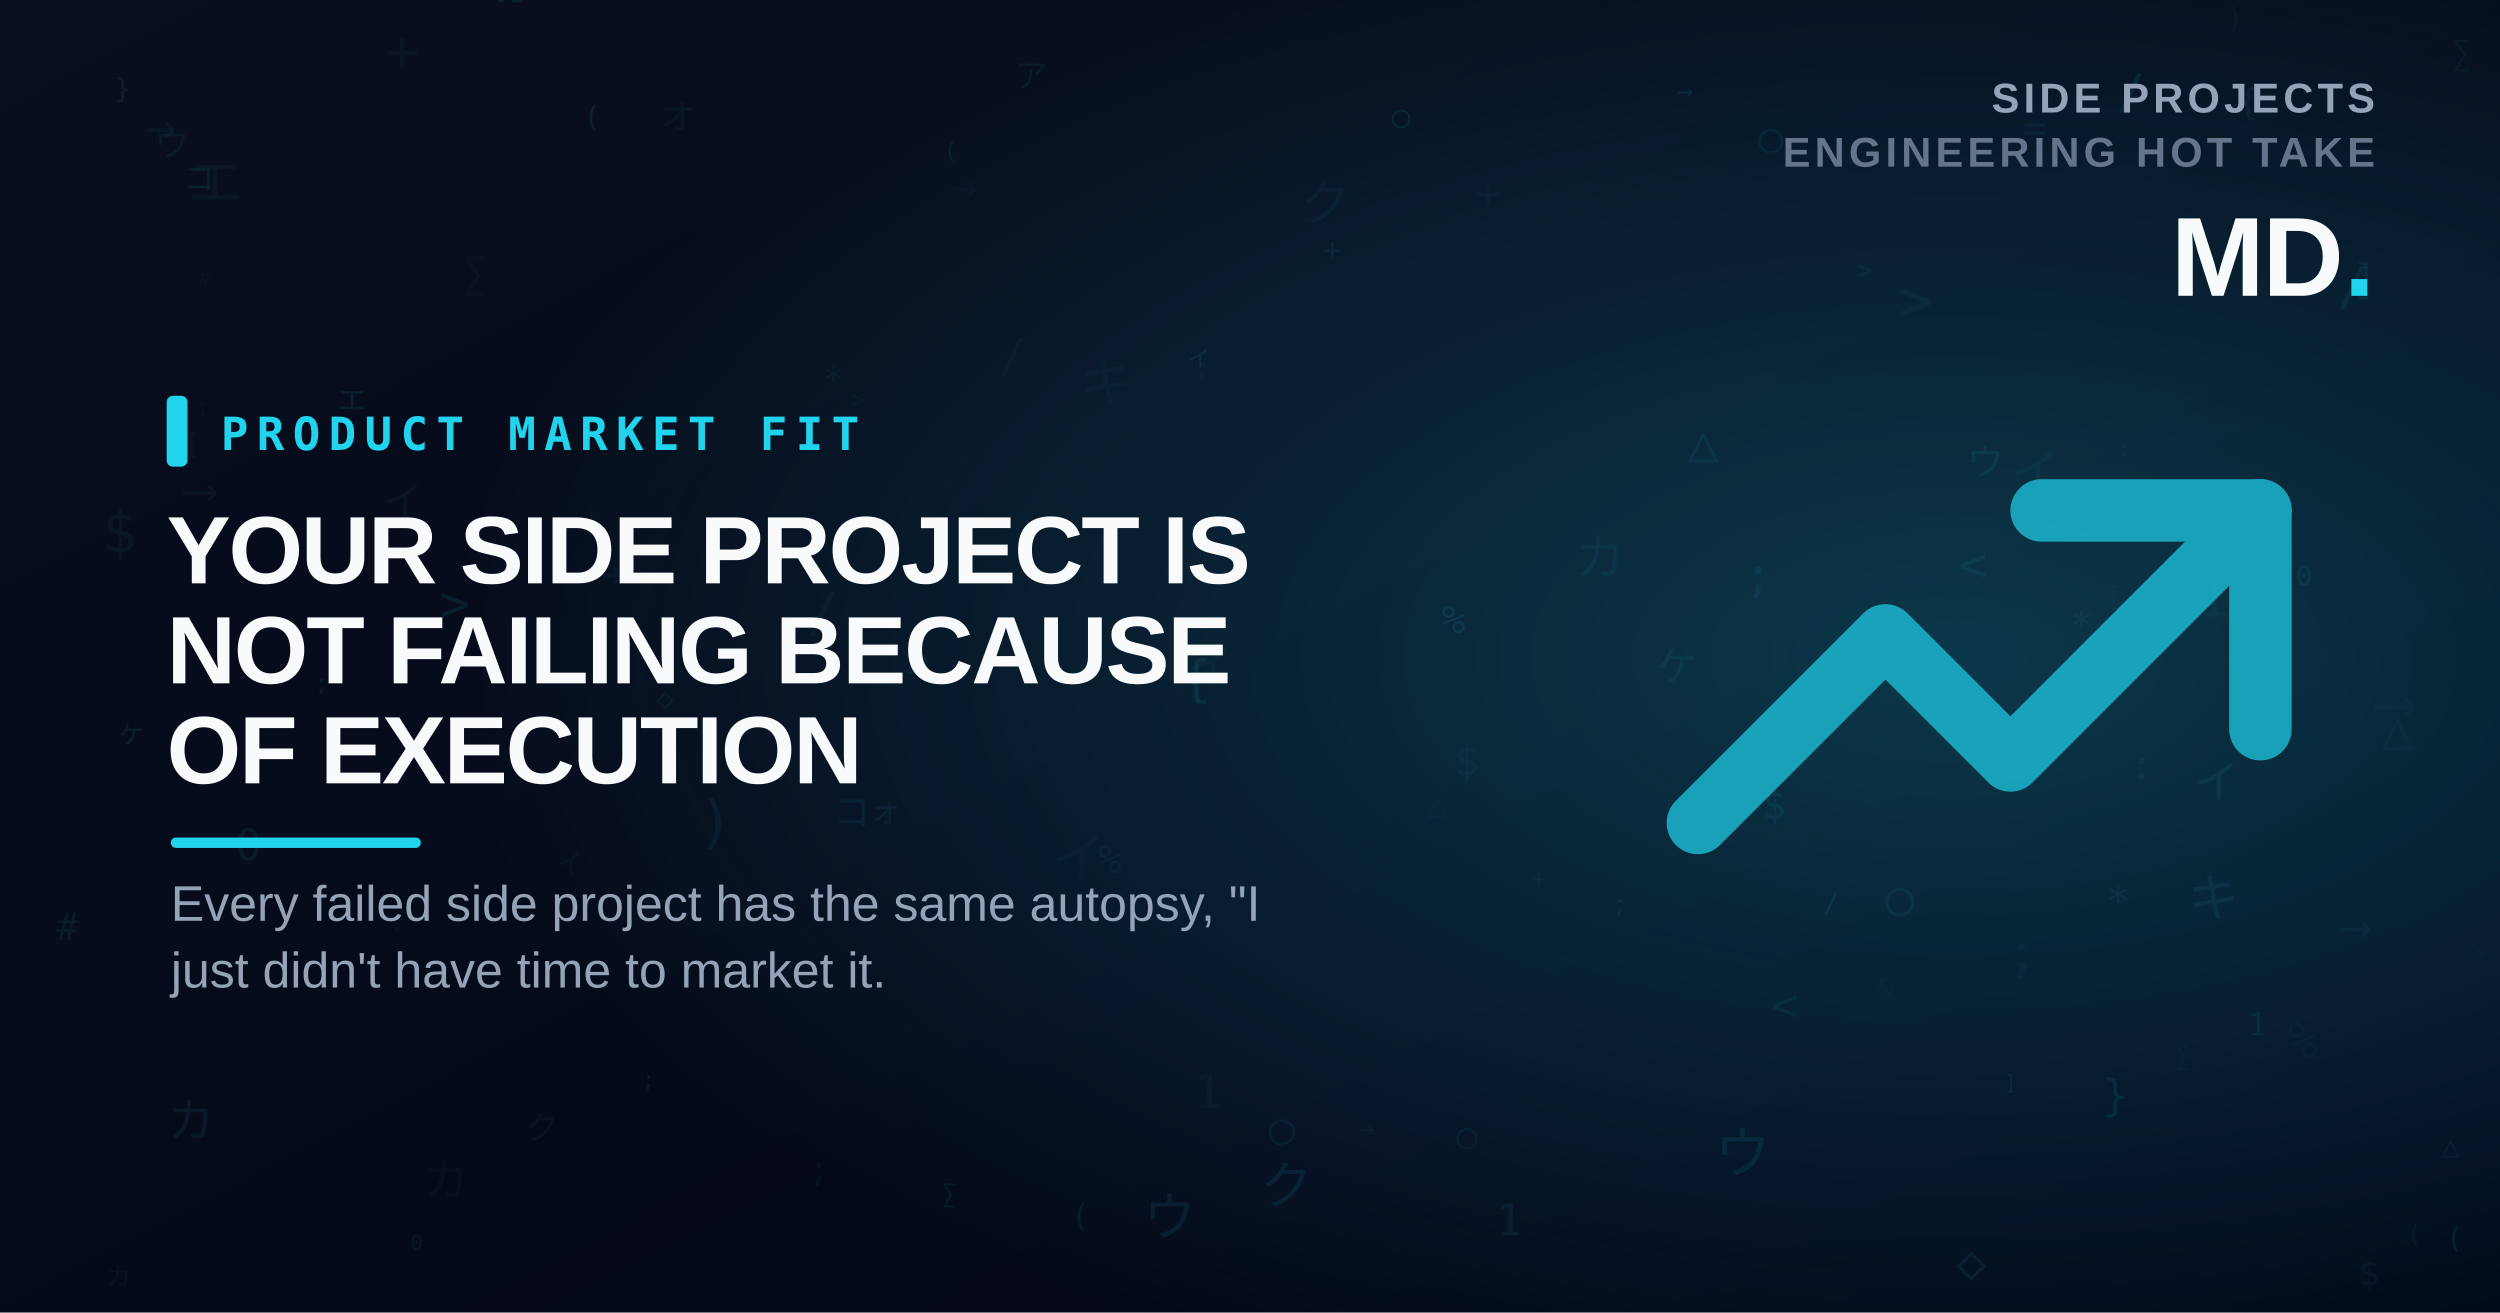
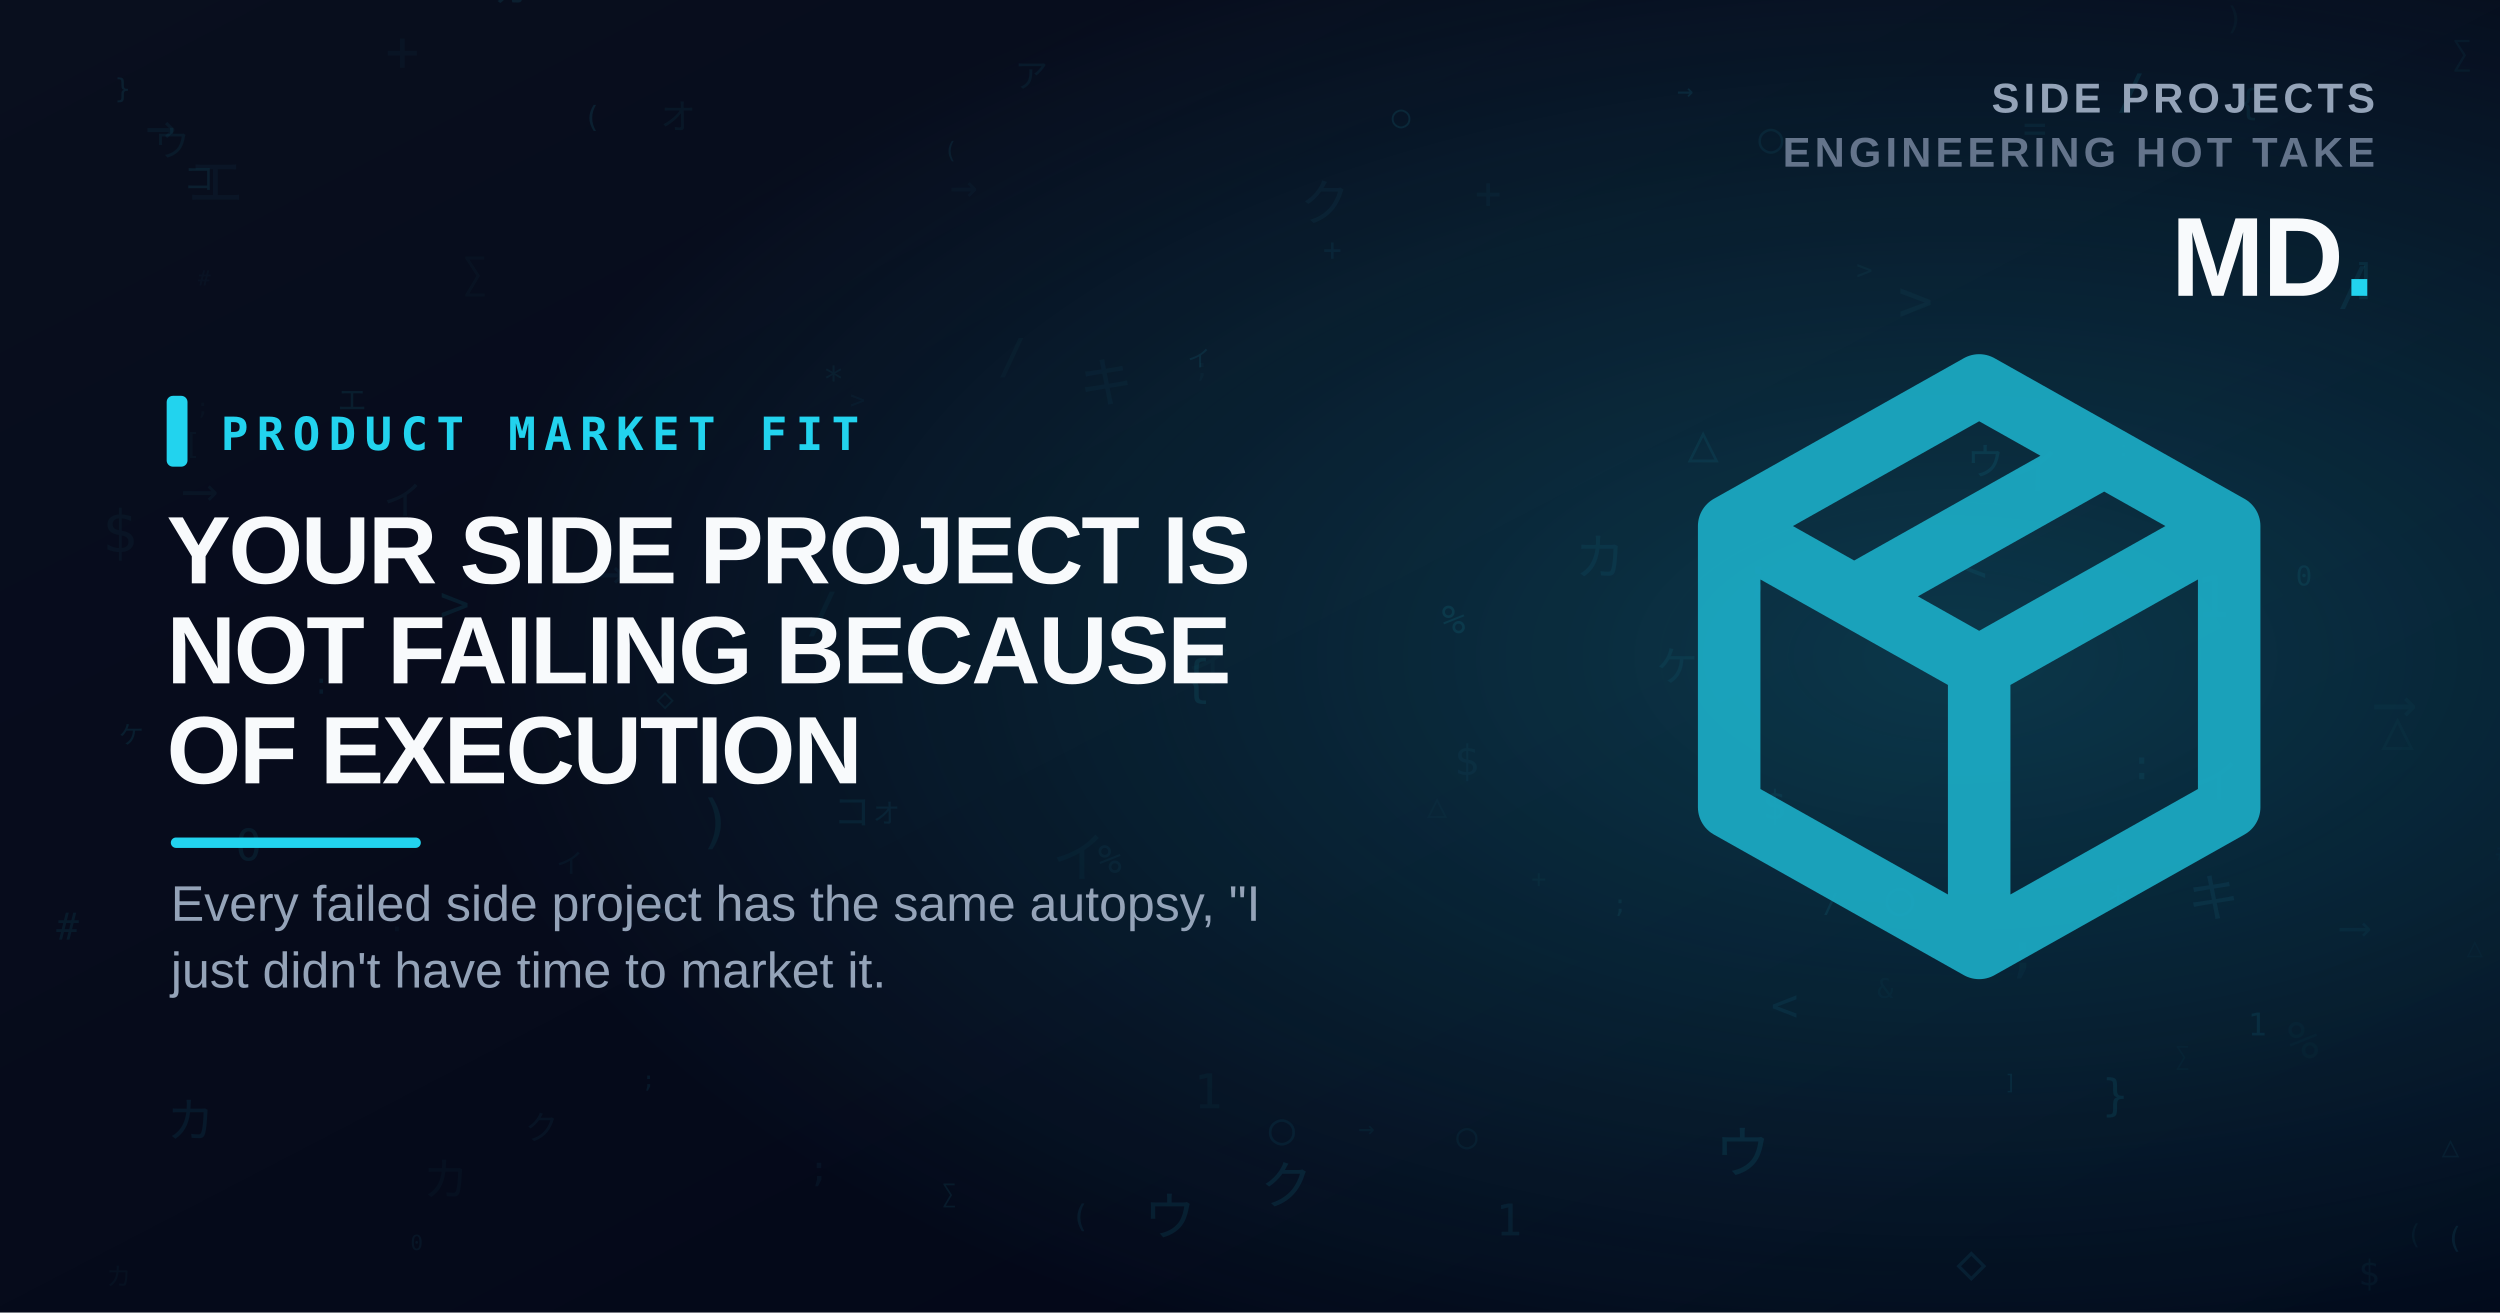
<svg xmlns="http://www.w3.org/2000/svg" viewBox="0 0 1200 630" width="1200" height="630" role="img" aria-label="YOUR SIDE PROJECT IS NOT FAILING BECAUSE OF EXECUTION">
  <defs>
    <linearGradient id="bg" x1="0" y1="0" x2="1" y2="1">
      <stop offset="0" stop-color="#0b1120" />
      <stop offset="1" stop-color="#020617" />
    </linearGradient>
    <radialGradient id="glow" cx="0.78" cy="0.5" r="0.6">
      <stop offset="0" stop-color="#22d3ee" stop-opacity="0.28" />
      <stop offset="1" stop-color="#22d3ee" stop-opacity="0" />
    </radialGradient>
  </defs>
  <rect width="1200" height="630" fill="url(#bg)" />
  <g>
    <text x="162" y="197" font-size="14" fill="#22d3ee" opacity="0.105" font-family="ui-monospace, monospace">エ</text>
    <text x="939" y="614" font-size="24" fill="#22d3ee" opacity="0.099" font-family="ui-monospace, monospace">◇</text>
    <text x="95" y="137" font-size="10" fill="#22d3ee" opacity="0.039" font-family="ui-monospace, monospace">#</text>
    <text x="453" y="76" font-size="11" fill="#22d3ee" opacity="0.097" font-family="ui-monospace, monospace">(</text>
    <text x="237" y="1" font-size="17" fill="#22d3ee" opacity="0.106" font-family="ui-monospace, monospace">カ</text>
    <text x="89" y="243" font-size="23" fill="#22d3ee" opacity="0.054" font-family="ui-monospace, monospace">⟶</text>
    <text x="51" y="617" font-size="12" fill="#22d3ee" opacity="0.042" font-family="ui-monospace, monospace">カ</text>
    <text x="1129" y="141" font-size="20" fill="#22d3ee" opacity="0.102" font-family="ui-monospace, monospace">]</text>
    <text x="1172" y="555" font-size="14" fill="#22d3ee" opacity="0.074" font-family="ui-monospace, monospace">△</text>
    <text x="875" y="438" font-size="13" fill="#22d3ee" opacity="0.105" font-family="ui-monospace, monospace">/</text>
    <text x="203" y="574" font-size="22" fill="#22d3ee" opacity="0.039" font-family="ui-monospace, monospace">カ</text>
    <text x="395" y="188" font-size="17" fill="#22d3ee" opacity="0.068" font-family="ui-monospace, monospace">*</text>
    <text x="55" y="47" font-size="13" fill="#22d3ee" opacity="0.106" font-family="ui-monospace, monospace">}</text>
    <text x="315" y="340" font-size="14" fill="#22d3ee" opacity="0.075" font-family="ui-monospace, monospace">◇</text>
    <text x="1074" y="55" font-size="17" fill="#22d3ee" opacity="0.082" font-family="ui-monospace, monospace">{</text>
    <text x="1044" y="511" font-size="12" fill="#22d3ee" opacity="0.036" font-family="ui-monospace, monospace">∑</text>
    <text x="452" y="577" font-size="12" fill="#22d3ee" opacity="0.101" font-family="ui-monospace, monospace">∑</text>
    <text x="963" y="466" font-size="26" fill="#22d3ee" opacity="0.041" font-family="ui-monospace, monospace">;</text>
    <text x="699" y="551" font-size="17" fill="#22d3ee" opacity="0.062" font-family="ui-monospace, monospace">○</text>
    <text x="197" y="600" font-size="10" fill="#22d3ee" opacity="0.071" font-family="ui-monospace, monospace">0</text>
    <text x="186" y="447" font-size="15" fill="#22d3ee" opacity="0.042" font-family="ui-monospace, monospace">:</text>
    <text x="1198" y="413" font-size="12" fill="#22d3ee" opacity="0.031" font-family="ui-monospace, monospace">#</text>
    <text x="940" y="279" font-size="23" fill="#22d3ee" opacity="0.085" font-family="ui-monospace, monospace">&lt;</text>
    <text x="184" y="247" font-size="19" fill="#22d3ee" opacity="0.057" font-family="ui-monospace, monospace">イ</text>
    <text x="944" y="228" font-size="18" fill="#22d3ee" opacity="0.109" font-family="ui-monospace, monospace">ウ</text>
    <text x="573" y="181" font-size="13" fill="#22d3ee" opacity="0.038" font-family="ui-monospace, monospace">;</text>
    <text x="735" y="426" font-size="12" fill="#22d3ee" opacity="0.045" font-family="ui-monospace, monospace">+</text>
    <text x="1098" y="508" font-size="25" fill="#22d3ee" opacity="0.033" font-family="ui-monospace, monospace">%</text>
    <text x="850" y="490" font-size="22" fill="#22d3ee" opacity="0.087" font-family="ui-monospace, monospace">&lt;</text>
    <text x="505" y="421" font-size="26" fill="#22d3ee" opacity="0.040" font-family="ui-monospace, monospace">イ</text>
    <text x="1132" y="617" font-size="17" fill="#22d3ee" opacity="0.055" font-family="ui-monospace, monospace">$</text>
    <text x="668" y="61" font-size="15" fill="#22d3ee" opacity="0.116" font-family="ui-monospace, monospace">○</text>
    <text x="685" y="392" font-size="16" fill="#22d3ee" opacity="0.034" font-family="ui-monospace, monospace">△</text>
    <text x="222" y="138" font-size="20" fill="#22d3ee" opacity="0.037" font-family="ui-monospace, monospace">∑</text>
    <text x="774" y="438" font-size="12" fill="#22d3ee" opacity="0.083" font-family="ui-monospace, monospace">;</text>
    <text x="971" y="68" font-size="19" fill="#22d3ee" opacity="0.073" font-family="ui-monospace, monospace">=</text>
    <text x="479" y="179" font-size="23" fill="#22d3ee" opacity="0.038" font-family="ui-monospace, monospace">/</text>
    <text x="419" y="395" font-size="13" fill="#22d3ee" opacity="0.084" font-family="ui-monospace, monospace">オ</text>
    <text x="456" y="97" font-size="22" fill="#22d3ee" opacity="0.037" font-family="ui-monospace, monospace">→</text>
    <text x="1177" y="31" font-size="16" fill="#22d3ee" opacity="0.059" font-family="ui-monospace, monospace">∑</text>
    <text x="708" y="100" font-size="21" fill="#22d3ee" opacity="0.046" font-family="ui-monospace, monospace">+</text>
    <text x="810" y="221" font-size="25" fill="#22d3ee" opacity="0.090" font-family="ui-monospace, monospace">△</text>
    <text x="283" y="283" font-size="25" fill="#22d3ee" opacity="0.060" font-family="ui-monospace, monospace">⟶</text>
    <text x="388" y="567" font-size="17" fill="#22d3ee" opacity="0.060" font-family="ui-monospace, monospace">;</text>
    <text x="74" y="75" font-size="17" fill="#22d3ee" opacity="0.073" font-family="ui-monospace, monospace">ウ</text>
    <text x="185" y="34" font-size="27" fill="#22d3ee" opacity="0.041" font-family="ui-monospace, monospace">+</text>
    <text x="837" y="284" font-size="23" fill="#22d3ee" opacity="0.083" font-family="ui-monospace, monospace">;</text>
    <text x="1068" y="14" font-size="15" fill="#22d3ee" opacity="0.042" font-family="ui-monospace, monospace">)</text>
    <text x="1141" y="347" font-size="28" fill="#22d3ee" opacity="0.039" font-family="ui-monospace, monospace">⟶</text>
    <text x="518" y="193" font-size="26" fill="#22d3ee" opacity="0.046" font-family="ui-monospace, monospace">キ</text>
    <text x="88" y="218" font-size="14" fill="#22d3ee" opacity="0.044" font-family="ui-monospace, monospace">[</text>
    <text x="805" y="48" font-size="13" fill="#22d3ee" opacity="0.120" font-family="ui-monospace, monospace">→</text>
    <text x="70" y="69" font-size="24" fill="#22d3ee" opacity="0.066" font-family="ui-monospace, monospace">→</text>
    <text x="280" y="61" font-size="14" fill="#22d3ee" opacity="0.119" font-family="ui-monospace, monospace">(</text>
    <text x="605" y="578" font-size="25" fill="#22d3ee" opacity="0.114" font-family="ui-monospace, monospace">ク</text>
    <text x="1079" y="497" font-size="15" fill="#22d3ee" opacity="0.109" font-family="ui-monospace, monospace">1</text>
    <text x="1050" y="440" font-size="25" fill="#22d3ee" opacity="0.084" font-family="ui-monospace, monospace">キ</text>
    <text x="905" y="439" font-size="23" fill="#22d3ee" opacity="0.089" font-family="ui-monospace, monospace">○</text>
    <text x="692" y="304" font-size="19" fill="#22d3ee" opacity="0.119" font-family="ui-monospace, monospace">%</text>
    <text x="635" y="125" font-size="15" fill="#22d3ee" opacity="0.071" font-family="ui-monospace, monospace">+</text>
    <text x="267" y="419" font-size="13" fill="#22d3ee" opacity="0.054" font-family="ui-monospace, monospace">イ</text>
    <text x="549" y="593" font-size="25" fill="#22d3ee" opacity="0.111" font-family="ui-monospace, monospace">ウ</text>
    <text x="901" y="479" font-size="13" fill="#22d3ee" opacity="0.037" font-family="ui-monospace, monospace">&amp;</text>
    <text x="487" y="42" font-size="16" fill="#22d3ee" opacity="0.074" font-family="ui-monospace, monospace">ア</text>
    <text x="911" y="154" font-size="28" fill="#22d3ee" opacity="0.048" font-family="ui-monospace, monospace">&gt;</text>
    <text x="756" y="276" font-size="24" fill="#22d3ee" opacity="0.078" font-family="ui-monospace, monospace">カ</text>
    <text x="795" y="327" font-size="20" fill="#22d3ee" opacity="0.078" font-family="ui-monospace, monospace">ケ</text>
    <text x="94" y="199" font-size="11" fill="#22d3ee" opacity="0.031" font-family="ui-monospace, monospace">;</text>
    <text x="1174" y="599" font-size="14" fill="#22d3ee" opacity="0.107" font-family="ui-monospace, monospace">(</text>
    <text x="609" y="549" font-size="21" fill="#22d3ee" opacity="0.080" font-family="ui-monospace, monospace">○</text>
    <text x="570" y="176" font-size="11" fill="#22d3ee" opacity="0.107" font-family="ui-monospace, monospace">イ</text>
    <text x="150" y="333" font-size="14" fill="#22d3ee" opacity="0.093" font-family="ui-monospace, monospace">:</text>
    <text x="823" y="563" font-size="27" fill="#22d3ee" opacity="0.115" font-family="ui-monospace, monospace">ウ</text>
    <text x="88" y="91" font-size="15" fill="#22d3ee" opacity="0.106" font-family="ui-monospace, monospace">コ</text>
    <text x="1016" y="219" font-size="11" fill="#22d3ee" opacity="0.047" font-family="ui-monospace, monospace">:</text>
    <text x="113" y="413" font-size="21" fill="#22d3ee" opacity="0.097" font-family="ui-monospace, monospace">0</text>
    <text x="408" y="196" font-size="12" fill="#22d3ee" opacity="0.045" font-family="ui-monospace, monospace">&gt;</text>
    <text x="994" y="306" font-size="17" fill="#22d3ee" opacity="0.090" font-family="ui-monospace, monospace">*</text>
    <text x="1007" y="0" font-size="19" fill="#22d3ee" opacity="0.108" font-family="ui-monospace, monospace">1</text>
    <text x="844" y="73" font-size="20" fill="#22d3ee" opacity="0.081" font-family="ui-monospace, monospace">○</text>
    <text x="27" y="451" font-size="18" fill="#22d3ee" opacity="0.097" font-family="ui-monospace, monospace">#</text>
    <text x="387" y="303" font-size="26" fill="#22d3ee" opacity="0.054" font-family="ui-monospace, monospace">/</text>
    <text x="567" y="334" font-size="24" fill="#22d3ee" opacity="0.102" font-family="ui-monospace, monospace">{</text>
    <text x="1009" y="533" font-size="21" fill="#22d3ee" opacity="0.110" font-family="ui-monospace, monospace">}</text>
    <text x="1011" y="439" font-size="19" fill="#22d3ee" opacity="0.078" font-family="ui-monospace, monospace">*</text>
    <text x="308" y="522" font-size="11" fill="#22d3ee" opacity="0.090" font-family="ui-monospace, monospace">;</text>
    <text x="400" y="396" font-size="18" fill="#22d3ee" opacity="0.084" font-family="ui-monospace, monospace">コ</text>
    <text x="570" y="328" font-size="22" fill="#22d3ee" opacity="0.033" font-family="ui-monospace, monospace">イ</text>
    <text x="1184" y="459" font-size="13" fill="#22d3ee" opacity="0.036" font-family="ui-monospace, monospace">△</text>
    <text x="1124" y="452" font-size="21" fill="#22d3ee" opacity="0.057" font-family="ui-monospace, monospace">⟶</text>
    <text x="698" y="372" font-size="20" fill="#22d3ee" opacity="0.051" font-family="ui-monospace, monospace">$</text>
    <text x="718" y="593" font-size="21" fill="#22d3ee" opacity="0.089" font-family="ui-monospace, monospace">1</text>
    <text x="514" y="589" font-size="15" fill="#22d3ee" opacity="0.093" font-family="ui-monospace, monospace">(</text>
    <text x="1053" y="383" font-size="22" fill="#22d3ee" opacity="0.094" font-family="ui-monospace, monospace">イ</text>
    <text x="57" y="357" font-size="12" fill="#22d3ee" opacity="0.112" font-family="ui-monospace, monospace">ケ</text>
    <text x="846" y="393" font-size="19" fill="#22d3ee" opacity="0.081" font-family="ui-monospace, monospace">$</text>
    <text x="1016" y="52" font-size="23" fill="#22d3ee" opacity="0.115" font-family="ui-monospace, monospace">/</text>
    <text x="573" y="532" font-size="23" fill="#22d3ee" opacity="0.044" font-family="ui-monospace, monospace">1</text>
    <text x="211" y="298" font-size="24" fill="#22d3ee" opacity="0.105" font-family="ui-monospace, monospace">&gt;</text>
    <text x="1122" y="146" font-size="25" fill="#22d3ee" opacity="0.091" font-family="ui-monospace, monospace">/</text>
    <text x="433" y="324" font-size="14" fill="#22d3ee" opacity="0.064" font-family="ui-monospace, monospace">コ</text>
    <text x="1054" y="296" font-size="27" fill="#22d3ee" opacity="0.047" font-family="ui-monospace, monospace">1</text>
    <text x="1143" y="359" font-size="26" fill="#22d3ee" opacity="0.032" font-family="ui-monospace, monospace">△</text>
    <text x="252" y="547" font-size="16" fill="#22d3ee" opacity="0.062" font-family="ui-monospace, monospace">ク</text>
    <text x="309" y="442" font-size="22" fill="#22d3ee" opacity="0.042" font-family="ui-monospace, monospace">=</text>
    <text x="962" y="523" font-size="10" fill="#22d3ee" opacity="0.098" font-family="ui-monospace, monospace">]</text>
    <text x="90" y="97" font-size="27" fill="#22d3ee" opacity="0.049" font-family="ui-monospace, monospace">エ</text>
    <text x="965" y="235" font-size="24" fill="#22d3ee" opacity="0.061" font-family="ui-monospace, monospace">イ</text>
    <text x="891" y="134" font-size="13" fill="#22d3ee" opacity="0.056" font-family="ui-monospace, monospace">&gt;</text>
    <text x="652" y="546" font-size="13" fill="#22d3ee" opacity="0.057" font-family="ui-monospace, monospace">→</text>
    <text x="1022" y="374" font-size="20" fill="#22d3ee" opacity="0.078" font-family="ui-monospace, monospace">:</text>
    <text x="624" y="106" font-size="24" fill="#22d3ee" opacity="0.060" font-family="ui-monospace, monospace">ク</text>
    <text x="317" y="62" font-size="17" fill="#22d3ee" opacity="0.066" font-family="ui-monospace, monospace">オ</text>
    <text x="1102" y="281" font-size="13" fill="#22d3ee" opacity="0.101" font-family="ui-monospace, monospace">0</text>
    <text x="1155" y="597" font-size="13" fill="#22d3ee" opacity="0.056" font-family="ui-monospace, monospace">(</text>
    <text x="335" y="404" font-size="28" fill="#22d3ee" opacity="0.080" font-family="ui-monospace, monospace">)</text>
    <text x="1011" y="291" font-size="13" fill="#22d3ee" opacity="0.045" font-family="ui-monospace, monospace">[</text>
    <text x="527" y="419" font-size="19" fill="#22d3ee" opacity="0.059" font-family="ui-monospace, monospace">%</text>
    <text x="80" y="546" font-size="23" fill="#22d3ee" opacity="0.087" font-family="ui-monospace, monospace">カ</text>
    <text x="49" y="265" font-size="28" fill="#22d3ee" opacity="0.047" font-family="ui-monospace, monospace">$</text>
  </g>
  <rect width="1200" height="630" fill="url(#glow)" />
  <g>
    <g transform="translate(770.0 140.0) scale(15.000)" opacity="0.9">
-       <g fill="none" stroke="#22d3ee" stroke-linecap="round" stroke-linejoin="round" stroke-width="2">
-         <path d="m3 17l6-6l4 4l8-8" />
-         <path d="M14 7h7v7" />
-       </g>
+       <path fill="none" stroke="#22d3ee" stroke-linecap="round" stroke-linejoin="round" stroke-width="2" d="m12 3l8 4.5v9L12 21l-8-4.5v-9zm0 9l8-4.5M12 12v9m0-9L4 7.5m12-2.25l-8 4.5" />
    </g>
  </g>
  <rect width="1200" height="630" fill="#020617" opacity="0.18" />
  <g font-family="Arial, Helvetica, sans-serif">
    <text x="1140" y="54" text-anchor="end" font-size="20" font-weight="700" letter-spacing="2" fill="#94a3b8">SIDE PROJECTS</text>
    <text x="1140" y="80" text-anchor="end" font-size="20" font-weight="700" letter-spacing="2" fill="#64748b">ENGINEERING HOT TAKE</text>
    <text x="1140" y="142" text-anchor="end" font-size="54" font-weight="900" letter-spacing="-1" fill="#f8fafc">MD<tspan fill="#22d3ee">.</tspan>
    </text>
  </g>
  <g font-family="ui-monospace, SFMono-Regular, Menlo, monospace">
    <rect x="80" y="190" width="10" height="34" rx="3" fill="#22d3ee" />
    <text x="106" y="216" font-size="22" font-weight="700" letter-spacing="4" fill="#22d3ee">PRODUCT MARKET FIT</text>
  </g>
  <text x="80" y="280" font-family="Arial, Helvetica, sans-serif" font-size="46" font-weight="900" letter-spacing="-1" fill="#f8fafc">YOUR SIDE PROJECT IS</text>
  <text x="80" y="328" font-family="Arial, Helvetica, sans-serif" font-size="46" font-weight="900" letter-spacing="-1" fill="#f8fafc">NOT FAILING BECAUSE</text>
  <text x="80" y="376" font-family="Arial, Helvetica, sans-serif" font-size="46" font-weight="900" letter-spacing="-1" fill="#f8fafc">OF EXECUTION</text>
  <rect x="82" y="402" width="120" height="5" rx="2.5" fill="#22d3ee" />
  <text x="82" y="442" font-size="24" fill="#94a3b8" font-family="Arial, Helvetica, sans-serif">Every failed side project has the same autopsy, "I</text>
  <text x="82" y="474" font-size="24" fill="#94a3b8" font-family="Arial, Helvetica, sans-serif">just didn't have time to market it.</text>
</svg>
